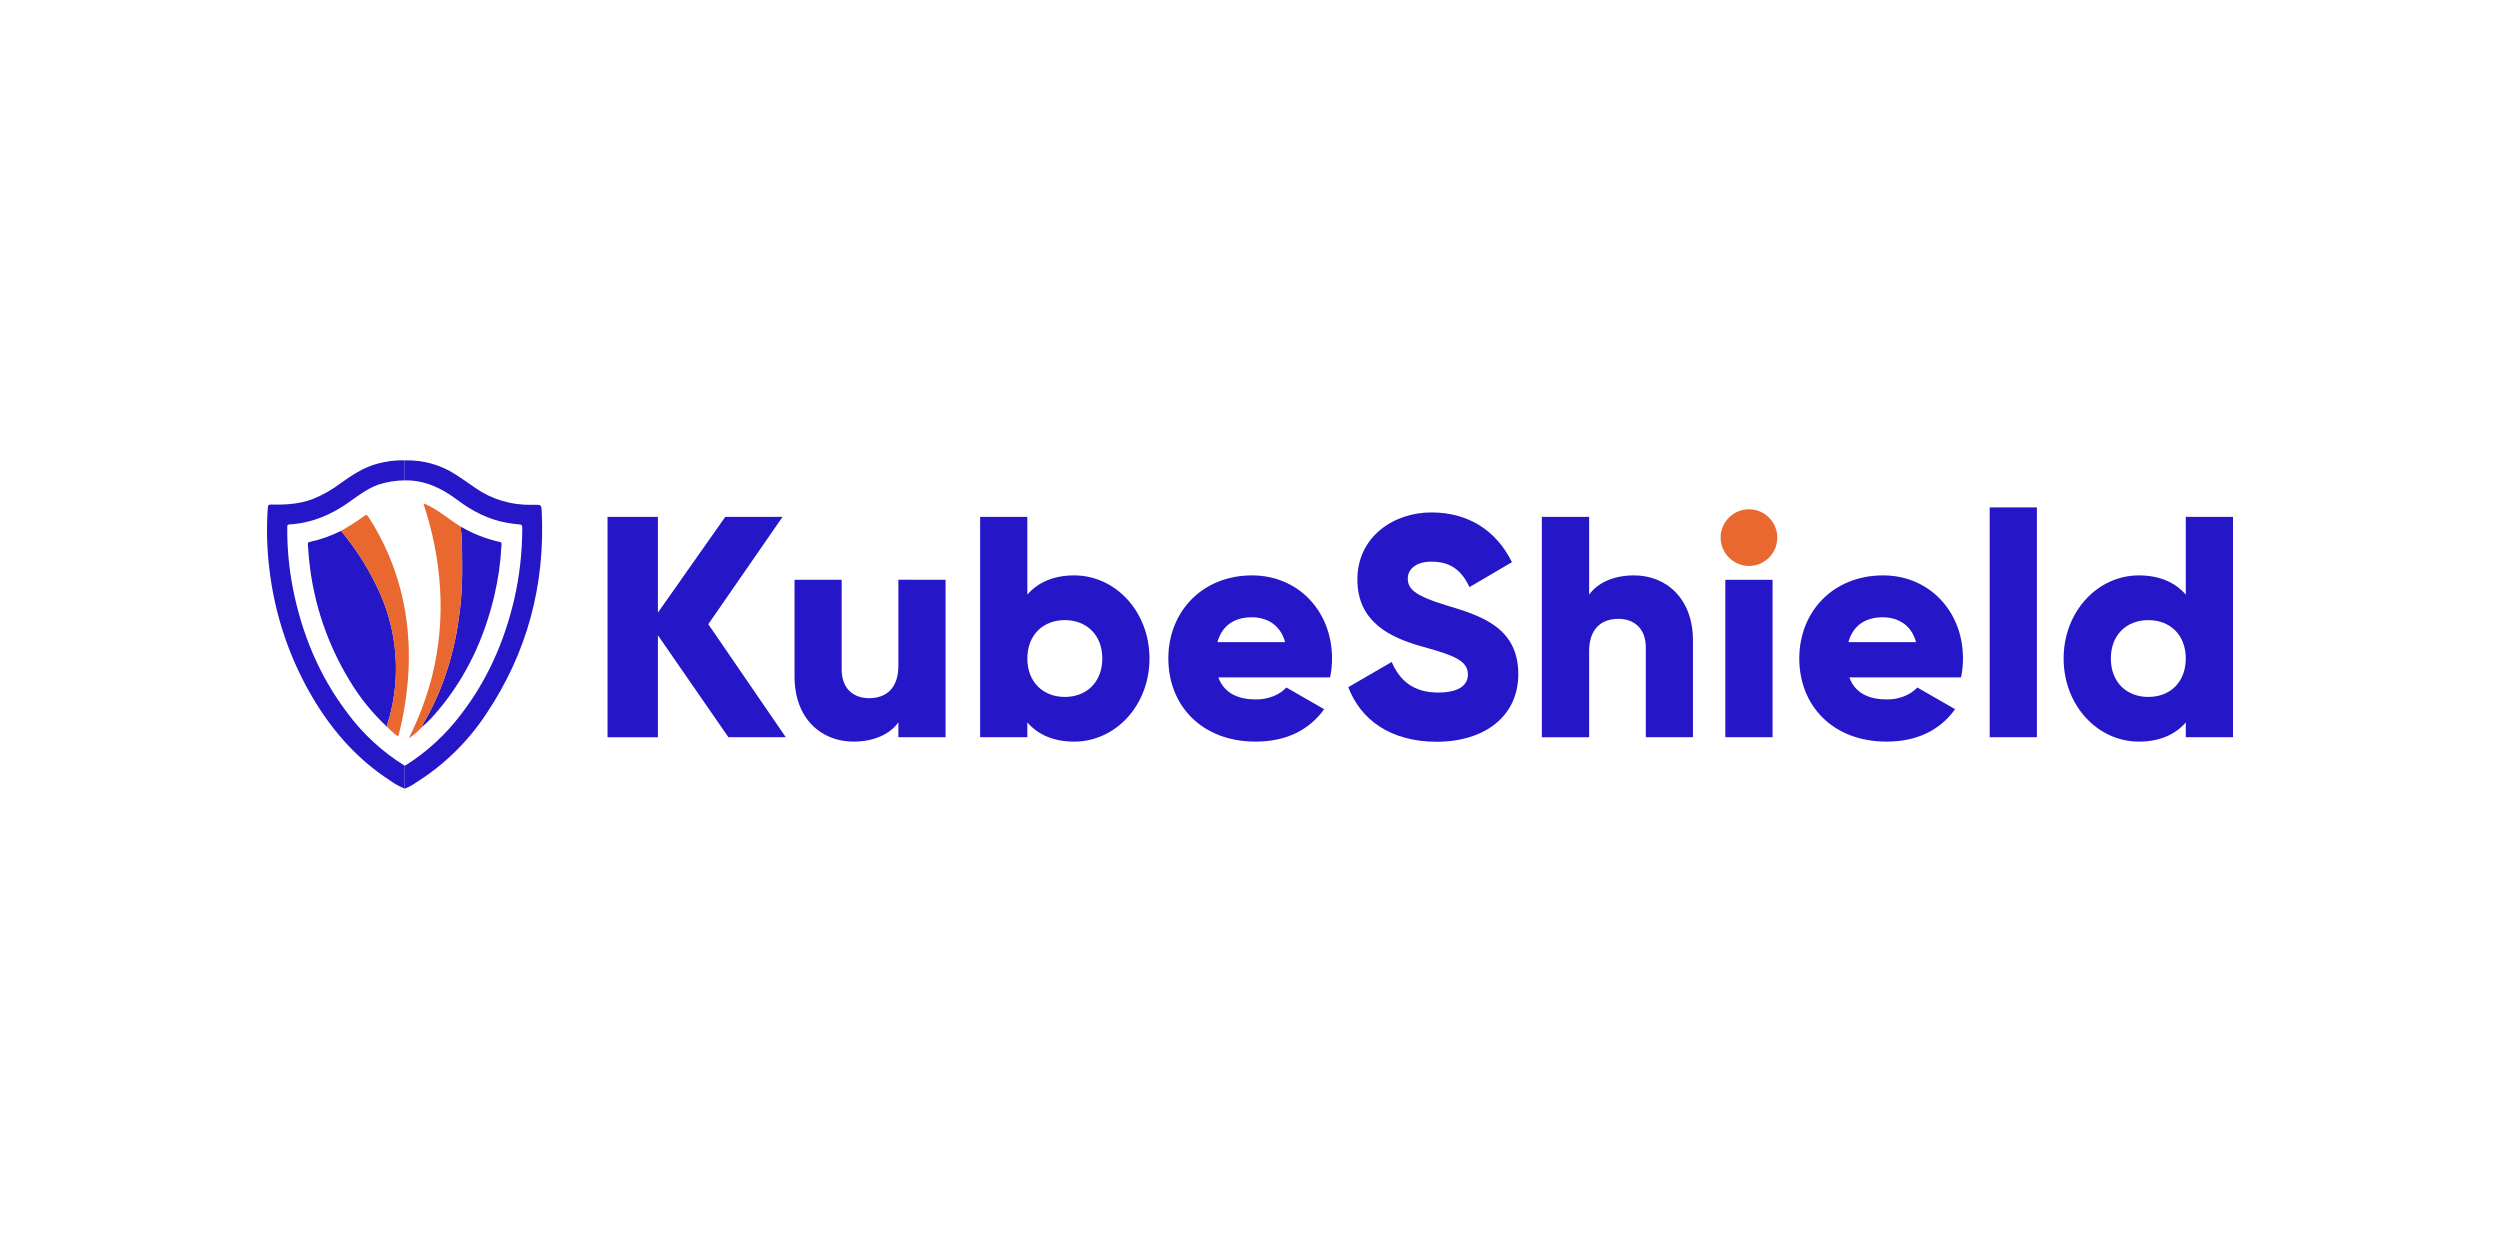
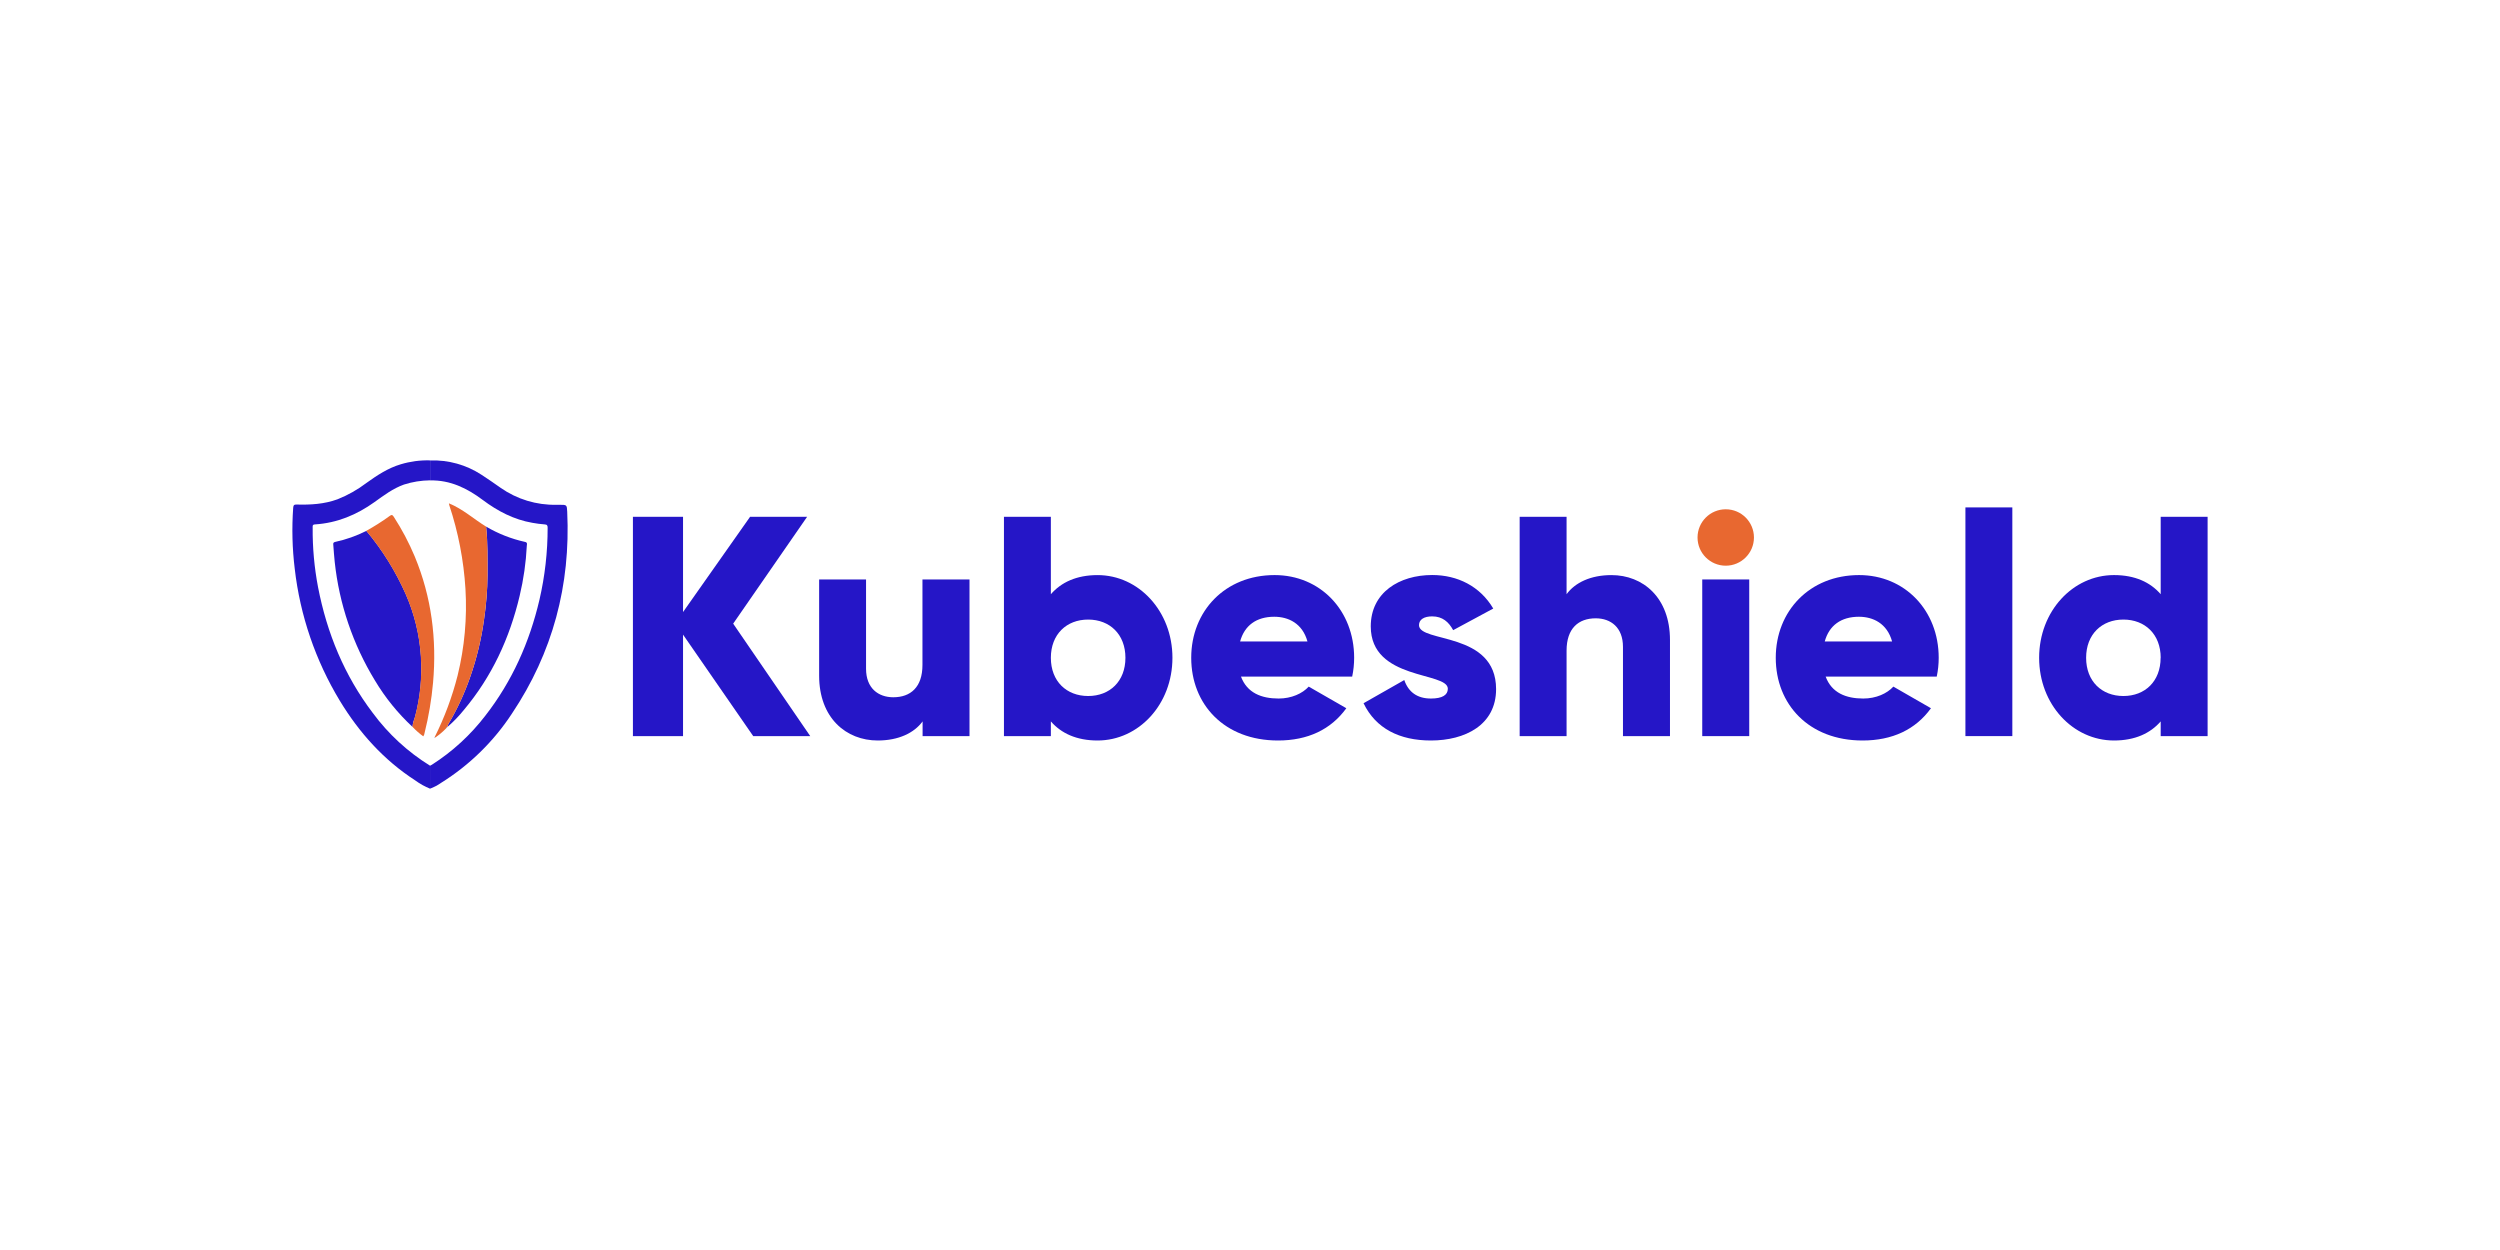
<svg xmlns="http://www.w3.org/2000/svg" id="Layer_1" data-name="Layer 1" viewBox="0 0 1279 639">
  <defs>
    <style>.cls-1{fill:#2516c7;}.cls-2{fill:#e86830;}.cls-3{fill:#326ce5;}</style>
  </defs>
-   <path class="cls-1" d="M372.66,377.16,336.58,325v52.18H310.81V264.42h25.77v49l34.47-49h29.31l-38,54.92L402,377.16Z" />
-   <path class="cls-1" d="M483.75,296.63v80.53H459.6v-7.57c-4.35,6-12.41,9.82-23,9.82-16.27,0-30.12-11.59-30.12-33.33V296.63H430.6v45.9c0,10,6.28,14.66,14,14.66,8.87,0,15-5.15,15-16.59v-44Z" />
-   <path class="cls-1" d="M588.08,336.89c0,24-17.39,42.52-38.49,42.52-10.79,0-18.68-3.69-24-9.82v7.57H501.44V264.42h24.15V304.2c5.32-6.12,13.21-9.83,24-9.83C570.69,294.37,588.08,312.9,588.08,336.89Zm-24.15,0c0-12.07-8.06-19.64-19.17-19.64s-19.17,7.57-19.17,19.64,8.06,19.66,19.17,19.66S563.93,349,563.93,336.89Z" />
-   <path class="cls-1" d="M642.65,357.84c6.6,0,12.24-2.58,15.46-6.12l19.33,11.11c-7.89,10.95-19.81,16.58-35.11,16.58-27.54,0-44.61-18.51-44.61-42.52s17.39-42.52,42.84-42.52c23.51,0,40.91,18.21,40.91,42.52a47.28,47.28,0,0,1-1,9.68H623.32C626.38,354.93,633.79,357.84,642.65,357.84Zm14.82-29.31c-2.58-9.35-9.83-12.73-17.07-12.73-9.18,0-15.3,4.51-17.56,12.73Z" />
-   <path class="cls-1" d="M689.79,351.55,712,338.67c4,9.34,11,15.63,23.67,15.63,12.24,0,15.3-4.84,15.3-9.19,0-6.93-6.44-9.66-23.35-14.33-16.75-4.67-33.18-12.73-33.18-34.31,0-21.74,18.36-34.31,37.85-34.31,18.52,0,33,8.86,41.23,25.45L751.8,300.34c-3.87-8.06-9.18-13-19.49-13-8,0-12.08,4-12.08,8.53,0,5.15,2.74,8.69,20.3,14,17.07,5.15,36.23,11.11,36.23,35,0,21.74-17.39,34.62-41.87,34.62C711.21,379.41,696.07,368.14,689.79,351.55Z" />
-   <path class="cls-1" d="M866.12,327.72v49.44H842v-45.9c0-10-6.28-14.66-14-14.66-8.86,0-15,5.16-15,16.6v44H788.81V264.42H813V304.2c4.35-6,12.4-9.83,23-9.83C852.27,294.37,866.12,306,866.12,327.72Z" />
-   <path class="cls-2" d="M880.26,275.05a14.5,14.5,0,1,1,14.5,14.5A14.64,14.64,0,0,1,880.26,275.05Z" />
-   <rect class="cls-1" x="882.68" y="296.63" width="24.16" height="80.53" />
-   <path class="cls-1" d="M965.44,357.84c6.61,0,12.24-2.58,15.47-6.12l19.32,11.11c-7.89,10.95-19.81,16.58-35.1,16.58-27.55,0-44.62-18.51-44.62-42.52s17.39-42.52,42.84-42.52c23.52,0,40.91,18.21,40.91,42.52a46.59,46.59,0,0,1-1,9.68H946.12C949.18,354.93,956.59,357.84,965.44,357.84Zm14.82-29.31c-2.58-9.35-9.82-12.73-17.07-12.73-9.18,0-15.3,4.51-17.55,12.73Z" />
-   <path class="cls-1" d="M1017.92,259.59h24.15V377.16h-24.15Z" />
-   <path class="cls-1" d="M1142.4,264.42V377.16h-24.16v-7.57c-5.32,6.13-13.21,9.82-24,9.82-21.1,0-38.49-18.51-38.49-42.52s17.39-42.52,38.49-42.52c10.79,0,18.68,3.71,24,9.83V264.42Zm-24.16,72.47c0-12.07-8-19.64-19.16-19.64s-19.17,7.57-19.17,19.64,8,19.66,19.17,19.66S1118.24,349,1118.24,336.89Z" />
-   <path class="cls-1" d="M207.05,403.48a35,35,0,0,1-7.45-4.14c-16.2-10.48-28.75-24.46-38.7-40.84A167.41,167.41,0,0,1,137.8,291a162.48,162.48,0,0,1-.79-31.26c.1-1.33.52-1.66,1.81-1.62,7.07.19,14.06-.21,20.8-2.66a62.38,62.38,0,0,0,14.9-8.42c5.45-3.89,11-7.58,17.51-9.51a47.32,47.32,0,0,1,15-2c0,3.41,0,6.81,0,10.22a45.64,45.64,0,0,0-13.36,2.15c-5.58,2-10.27,5.52-15,8.92-9.17,6.58-19.21,10.76-30.55,11.48-1.36.08-1.14.88-1.15,1.68a155.18,155.18,0,0,0,2.76,30.42c4.56,23.52,13.44,45.18,28,64.35a105.15,105.15,0,0,0,29.33,27Q207,397.62,207.05,403.48Z" />
-   <path class="cls-1" d="M207.05,403.48q0-5.87,0-11.74c.31-.16.64-.31.94-.5a107.08,107.08,0,0,0,27.41-25.18c13.72-17.62,22.54-37.54,27.62-59.19A163,163,0,0,0,267.19,270c0-1.2-.29-1.64-1.56-1.72a56.86,56.86,0,0,1-6.2-.81c-9.52-1.62-17.83-6-25.44-11.7-8-6-16.64-10.22-27-10,0-3.41,0-6.81,0-10.22a45.16,45.16,0,0,1,26.29,7.32c3.3,2.15,6.55,4.38,9.76,6.66a48,48,0,0,0,28.61,8.71h1.61c3.68,0,3.73,0,3.9,3.6,1.76,37.48-7.41,72-28.3,103.23a117.83,117.83,0,0,1-36.21,35.4A23.92,23.92,0,0,1,207.05,403.48Z" />
-   <path class="cls-1" d="M198.08,371.91a108,108,0,0,1-19.28-23.83,146.5,146.5,0,0,1-20.55-60.61c-.33-2.9-.49-5.82-.73-8.73-.06-.76-.06-1.3,1-1.51a66.57,66.57,0,0,0,15.95-5.64,136.47,136.47,0,0,1,20.19,32.48,95.17,95.17,0,0,1,4.66,62.65C198.83,368.43,198.07,370.09,198.08,371.91Z" />
-   <path class="cls-1" d="M235.71,269.42a68.63,68.63,0,0,0,19.89,7.82c1.33.27,1,1.16.93,1.91a140.56,140.56,0,0,1-3.65,25.65c-5.11,21.64-14.2,41.35-28.59,58.45a69,69,0,0,1-8.3,8.62,2.9,2.9,0,0,1,.54-1.68,130.72,130.72,0,0,0,11-23.77,151.11,151.11,0,0,0,7.17-29.88,163.32,163.32,0,0,0,1.74-22C236.43,286.18,236.58,277.78,235.71,269.42Z" />
-   <path class="cls-2" d="M198.08,371.91c0-1.82.75-3.48,1.21-5.19a95.17,95.17,0,0,0-4.66-62.65,136.47,136.47,0,0,0-20.19-32.48A117.69,117.69,0,0,0,186.32,264c1-.75,1.46-.69,2.15.4a128.61,128.61,0,0,1,10.75,20.37c8.58,20.7,11.31,42.25,9.34,64.49A169.62,169.62,0,0,1,204.23,375a3.56,3.56,0,0,1-.68,1.72A43.19,43.19,0,0,1,198.08,371.91Z" />
-   <path class="cls-2" d="M235.71,269.42c.87,8.36.72,16.76.73,25.15a163.32,163.32,0,0,1-1.74,22,151.11,151.11,0,0,1-7.17,29.88,130.72,130.72,0,0,1-11,23.77,2.9,2.9,0,0,0-.54,1.68l0,0a.67.67,0,0,0-.68.68,34.53,34.53,0,0,1-5.68,4.77,1.26,1.26,0,0,0-.24-.22,155.12,155.12,0,0,0,11.77-31.61,148.76,148.76,0,0,0,4-44.2,168.15,168.15,0,0,0-8.29-42.9c-.05-.17-.07-.35-.18-.92C223.85,260.42,229.39,265.57,235.71,269.42Z" />
-   <path class="cls-3" d="M215.27,372.57a.67.67,0,0,1,.68-.68Z" />
-   <path class="cls-3" d="M209.59,377.34l-.31.19c0-.14.05-.27.07-.41A1.26,1.26,0,0,1,209.59,377.34Z" />
+   <path class="cls-1" d="M220,403.48a34.57,34.57,0,0,1-7.45-4.14c-16.21-10.48-28.75-24.46-38.7-40.84A167.36,167.36,0,0,1,150.79,291a161.66,161.66,0,0,1-.79-31.26c.1-1.33.52-1.66,1.81-1.62,7.06.2,14.06-.21,20.8-2.66a62.88,62.88,0,0,0,14.9-8.41c5.45-3.9,11-7.59,17.51-9.52a47.27,47.27,0,0,1,15-2c0,3.4,0,6.81,0,10.21a45.32,45.32,0,0,0-13.36,2.16c-5.59,2-10.28,5.52-15,8.92-9.17,6.57-19.21,10.75-30.55,11.47-1.36.09-1.14.88-1.15,1.69a155.91,155.91,0,0,0,2.75,30.41c4.56,23.52,13.45,45.18,28,64.35a105,105,0,0,0,29.32,27C220,395.66,220,399.57,220,403.48Z" />
+   <path class="cls-1" d="M220,403.48c0-3.91,0-7.82,0-11.73.32-.17.65-.32.95-.51a107.08,107.08,0,0,0,27.41-25.18c13.71-17.62,22.54-37.53,27.62-59.19A162.91,162.91,0,0,0,280.17,270c0-1.2-.29-1.64-1.55-1.72a58.71,58.71,0,0,1-6.2-.8c-9.52-1.63-17.84-6-25.44-11.7-8-6-16.64-10.23-26.95-10,0-3.4,0-6.81,0-10.21a45.07,45.07,0,0,1,26.29,7.31c3.3,2.15,6.54,4.38,9.76,6.66a48,48,0,0,0,28.61,8.71h1.61c3.68,0,3.72,0,3.89,3.61,1.77,37.47-7.4,72-28.29,103.22a118.09,118.09,0,0,1-36.21,35.41A24.46,24.46,0,0,1,220,403.48Z" />
+   <path class="cls-1" d="M211.07,371.91a108.14,108.14,0,0,1-19.28-23.82,146.26,146.26,0,0,1-20.55-60.62c-.33-2.9-.49-5.82-.73-8.73-.07-.75-.06-1.3,1-1.5a66.53,66.53,0,0,0,15.94-5.65,136,136,0,0,1,20.19,32.48,94.19,94.19,0,0,1,7.71,31.66,95.42,95.42,0,0,1-3,31C211.81,368.43,211.06,370.09,211.07,371.91Z" />
+   <path class="cls-1" d="M248.7,269.42a68.35,68.35,0,0,0,19.89,7.82c1.33.27,1,1.17.93,1.91a140.33,140.33,0,0,1-3.66,25.65c-5.11,21.64-14.2,41.35-28.58,58.45a67.7,67.7,0,0,1-8.31,8.62,2.85,2.85,0,0,1,.55-1.67,131.12,131.12,0,0,0,11-23.78,150.94,150.94,0,0,0,7.17-29.88,161.69,161.69,0,0,0,1.73-22C249.42,286.18,249.57,277.79,248.7,269.42Z" />
+   <path class="cls-2" d="M211.07,371.91c0-1.82.74-3.48,1.21-5.18a95.42,95.42,0,0,0,3-31,94.19,94.19,0,0,0-7.71-31.66,136,136,0,0,0-20.19-32.48A116.1,116.1,0,0,0,199.31,264c1-.75,1.46-.68,2.15.4a129.44,129.44,0,0,1,10.75,20.37c8.58,20.71,11.3,42.25,9.34,64.5A168.28,168.28,0,0,1,217.21,375a3.53,3.53,0,0,1-.67,1.72A42.42,42.42,0,0,1,211.07,371.91Z" />
+   <path class="cls-2" d="M248.7,269.42c.87,8.37.72,16.76.72,25.15a161.69,161.69,0,0,1-1.73,22,150.94,150.94,0,0,1-7.17,29.88,131.12,131.12,0,0,1-11,23.78,2.85,2.85,0,0,0-.55,1.67l0,0a.68.68,0,0,0-.69.68,34.05,34.05,0,0,1-5.67,4.77,1.26,1.26,0,0,0-.24-.22,155.46,155.46,0,0,0,11.76-31.61,148.43,148.43,0,0,0,4-44.2,168.15,168.15,0,0,0-8.29-42.9c-.05-.17-.07-.35-.18-.92C236.84,260.42,242.38,265.57,248.7,269.42Z" />
+   <path class="cls-3" d="M228.25,372.57a.68.68,0,0,1,.69-.68Z" />
+   <path class="cls-3" d="M222.58,377.34l-.31.19c0-.14,0-.27.07-.41A1.26,1.26,0,0,1,222.58,377.34Z" />
+   <path class="cls-1" d="M385.35,376.6l-35.91-51.93V376.6H323.8V264.4h25.64v48.73l34.3-48.73h29.18l-37.83,54.66,39.43,57.54Z" />
+   <path class="cls-1" d="M496,296.45V376.6h-24v-7.53c-4.33,5.93-12.35,9.77-22.93,9.77-16.19,0-30-11.54-30-33.18V296.45h24v45.69c0,9.94,6.25,14.58,13.95,14.58,8.81,0,14.91-5.13,14.91-16.51V296.45Z" />
+   <path class="cls-1" d="M599.82,336.53c0,23.88-17.31,42.31-38.31,42.31-10.74,0-18.6-3.68-23.89-9.77v7.53h-24V264.4h24V304c5.29-6.09,13.15-9.78,23.89-9.78C582.51,294.21,599.82,312.64,599.82,336.53Zm-24.05,0c0-12-8-19.56-19.07-19.56s-19.08,7.54-19.08,19.56,8,19.55,19.08,19.55S575.77,348.55,575.77,336.53Z" />
+   <path class="cls-1" d="M654.15,357.37c6.58,0,12.19-2.57,15.39-6.1l19.24,11.06c-7.86,10.9-19.72,16.51-34.95,16.51-27.41,0-44.4-18.43-44.4-42.31s17.31-42.32,42.64-42.32c23.4,0,40.71,18.11,40.71,42.32a46.61,46.61,0,0,1-1,9.61h-56.9C638,354.48,645.34,357.37,654.15,357.37Zm14.75-29.18c-2.56-9.29-9.78-12.66-17-12.66-9.14,0-15.23,4.49-17.47,12.66Z" />
+   <path class="cls-1" d="M765.4,352.56c0,18.43-16,26.28-33.34,26.28-16,0-28.22-6.09-34.47-19.07l20.84-11.86c2.08,6.09,6.57,9.46,13.63,9.46,5.77,0,8.65-1.77,8.65-5,0-8.82-39.43-4.17-39.43-31.9,0-17.47,14.75-26.29,31.42-26.29,13,0,24.52,5.77,31.25,17.15l-20.51,11.06c-2.25-4.17-5.45-7.05-10.74-7.05-4.17,0-6.74,1.6-6.74,4.49C726,329,765.4,322.9,765.4,352.56Z" />
+   <path class="cls-1" d="M854.36,327.39V376.6H830.31V330.92c0-9.94-6.25-14.59-13.94-14.59-8.82,0-14.91,5.13-14.91,16.51V376.6h-24V264.4h24V304c4.33-5.93,12.34-9.78,22.92-9.78C840.57,294.21,854.36,305.75,854.36,327.39Z" />
+   <circle class="cls-2" cx="882.89" cy="274.98" r="14.43" />
+   <rect class="cls-1" x="870.87" y="296.45" width="24.04" height="80.15" />
+   <path class="cls-1" d="M953.26,357.37c6.57,0,12.18-2.57,15.38-6.1l19.24,11.06c-7.86,10.9-19.72,16.51-35,16.51-27.4,0-44.4-18.43-44.4-42.31s17.32-42.32,42.64-42.32c23.4,0,40.72,18.11,40.72,42.32a46.6,46.6,0,0,1-1,9.61H934C937.07,354.48,944.44,357.37,953.26,357.37ZM968,328.19c-2.56-9.29-9.78-12.66-17-12.66-9.14,0-15.23,4.49-17.47,12.66Z" />
+   <path class="cls-1" d="M1005.51,259.59h24v117h-24Z" />
+   <path class="cls-1" d="M1129.41,264.4V376.6h-24v-7.53c-5.29,6.09-13.14,9.77-23.88,9.77-21,0-38.31-18.43-38.31-42.31s17.31-42.32,38.31-42.32c10.74,0,18.59,3.69,23.88,9.78V264.4Zm-24,72.13c0-12-8-19.56-19.08-19.56s-19.07,7.54-19.07,19.56,8,19.55,19.07,19.55S1105.37,348.55,1105.37,336.53Z" />
</svg>
